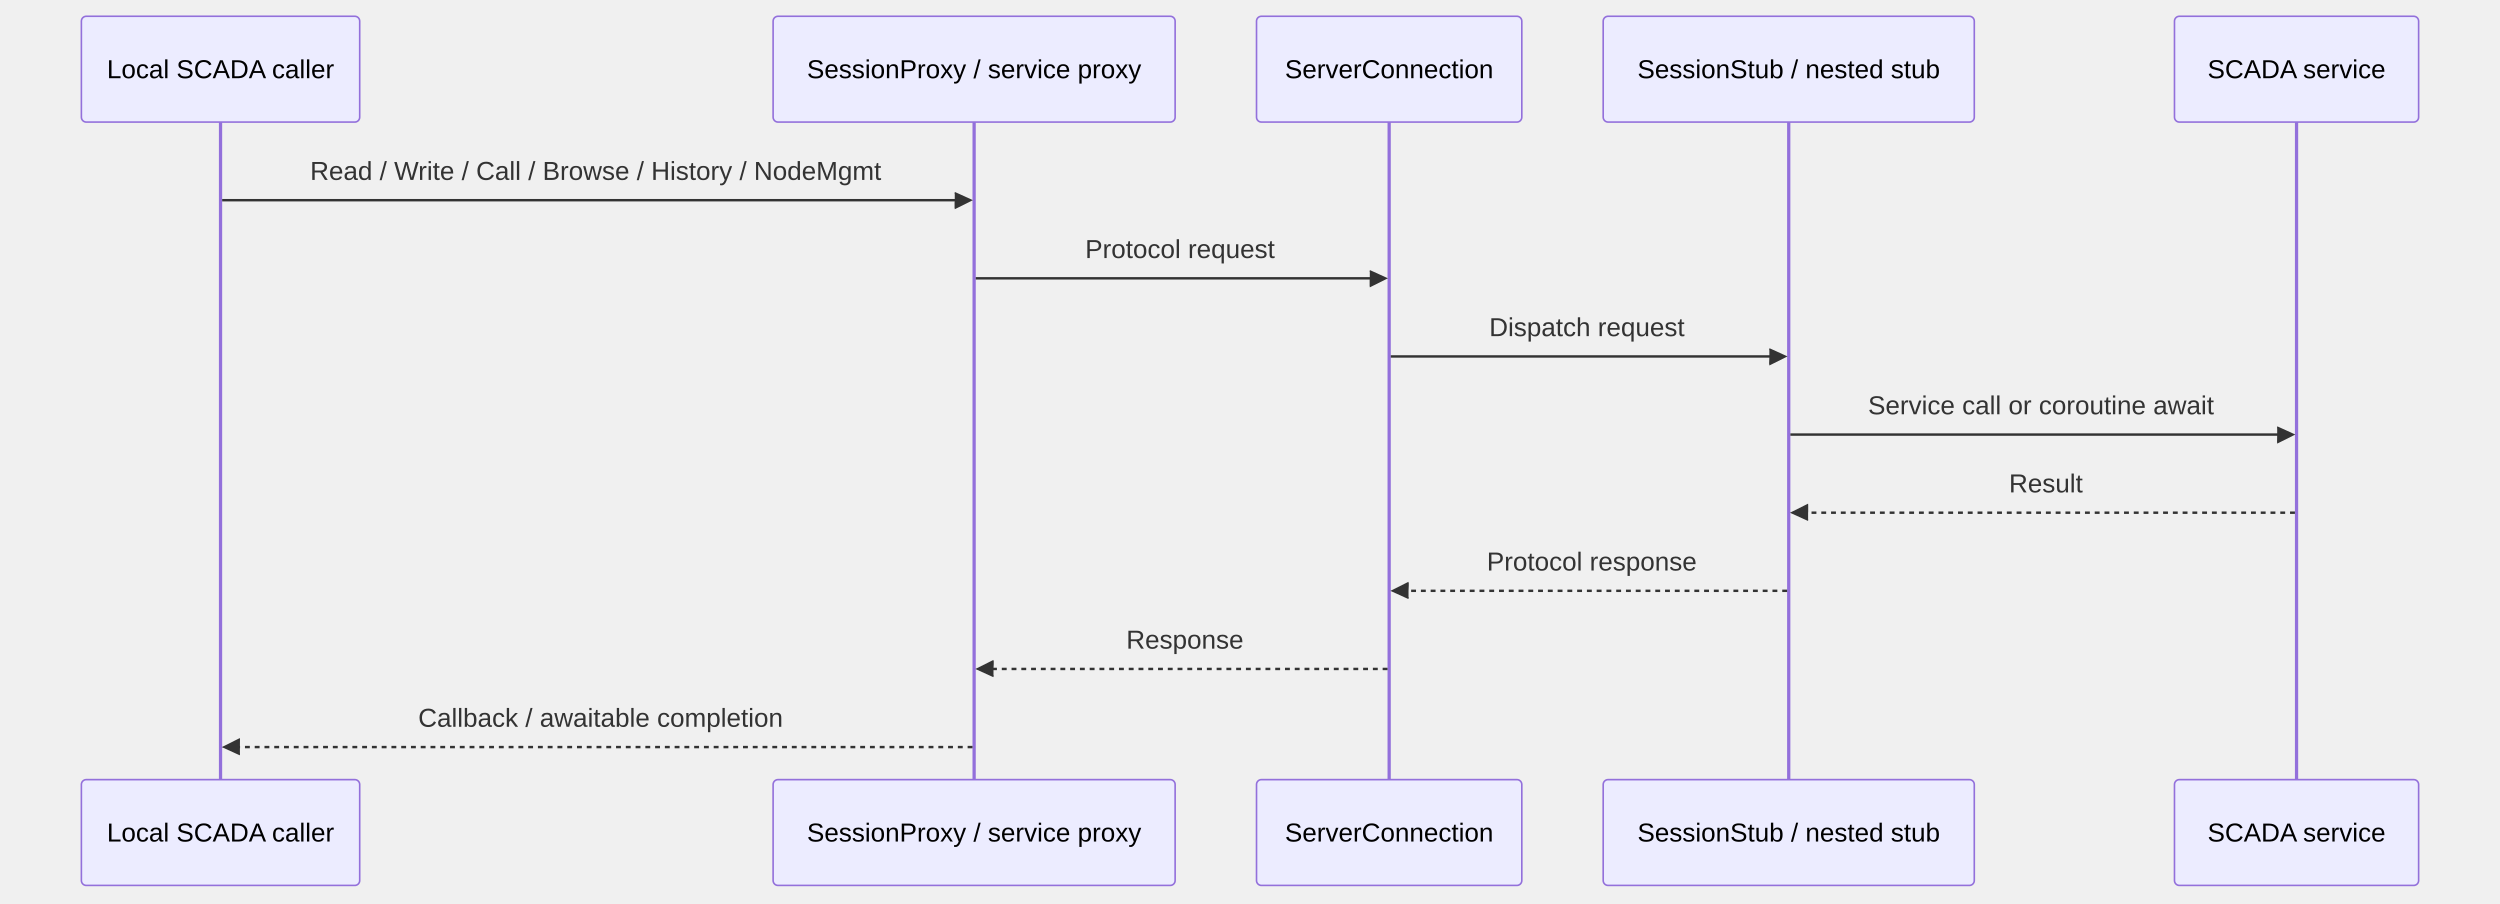
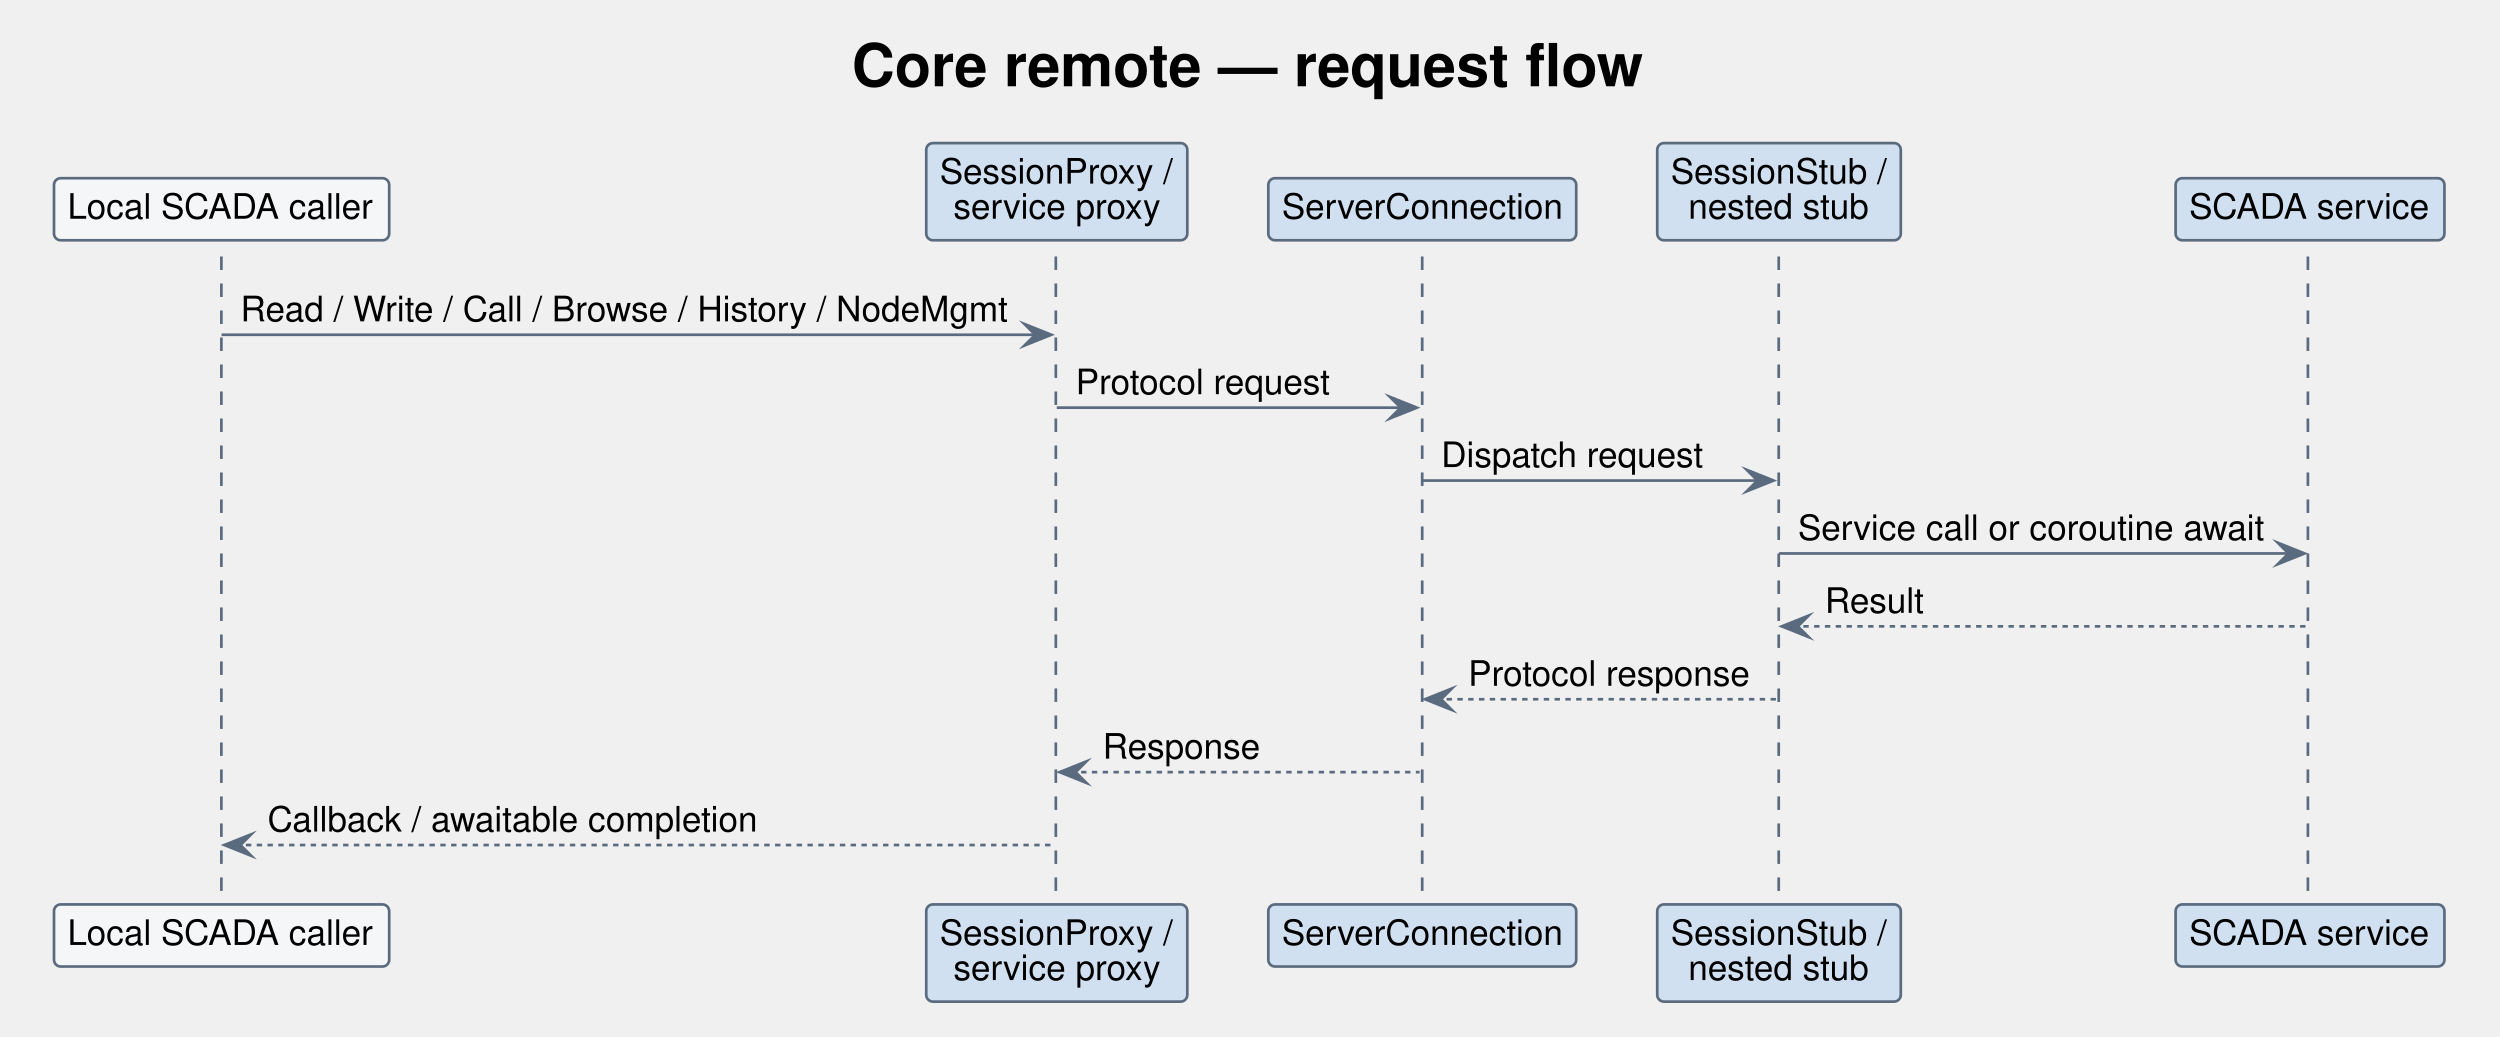
- <svg xmlns="http://www.w3.org/2000/svg" id="my-svg" width="100%" style="max-width: 1536px; background-color: white;" viewBox="-50 -10 1536 555" role="graphics-document document" aria-roledescription="sequence">
+ <svg xmlns="http://www.w3.org/2000/svg" contentStyleType="text/css" data-diagram-type="SEQUENCE" height="384px" preserveAspectRatio="none" style="width:926px;height:384px;background:#FFFFFF;" version="1.1" viewBox="0 0 926 384" width="926px" zoomAndPan="magnify">
+   <defs />
  <g>
-     <rect x="1286" y="469" fill="#eaeaea" stroke="#666" width="150" height="65" name="Service" rx="3" ry="3" class="actor actor-bottom" />
-     <text x="1361" y="501.5" dominant-baseline="central" alignment-baseline="central" class="actor actor-box" style="text-anchor: middle; font-size: 16px; font-weight: 400;">
-       <tspan x="1361" dy="0">SCADA service</tspan>
-     </text>
-   </g>
-   <g>
-     <rect x="935" y="469" fill="#eaeaea" stroke="#666" width="228" height="65" name="Stub" rx="3" ry="3" class="actor actor-bottom" />
-     <text x="1049" y="501.5" dominant-baseline="central" alignment-baseline="central" class="actor actor-box" style="text-anchor: middle; font-size: 16px; font-weight: 400;">
-       <tspan x="1049" dy="0">SessionStub / nested stub</tspan>
-     </text>
-   </g>
-   <g>
-     <rect x="722" y="469" fill="#eaeaea" stroke="#666" width="163" height="65" name="Conn" rx="3" ry="3" class="actor actor-bottom" />
-     <text x="803.5" y="501.5" dominant-baseline="central" alignment-baseline="central" class="actor actor-box" style="text-anchor: middle; font-size: 16px; font-weight: 400;">
-       <tspan x="803.5" dy="0">ServerConnection</tspan>
-     </text>
-   </g>
-   <g>
-     <rect x="425" y="469" fill="#eaeaea" stroke="#666" width="247" height="65" name="Proxy" rx="3" ry="3" class="actor actor-bottom" />
-     <text x="548.5" y="501.5" dominant-baseline="central" alignment-baseline="central" class="actor actor-box" style="text-anchor: middle; font-size: 16px; font-weight: 400;">
-       <tspan x="548.5" dy="0">SessionProxy / service proxy</tspan>
-     </text>
-   </g>
-   <g>
-     <rect x="0" y="469" fill="#eaeaea" stroke="#666" width="171" height="65" name="Client" rx="3" ry="3" class="actor actor-bottom" />
-     <text x="85.5" y="501.5" dominant-baseline="central" alignment-baseline="central" class="actor actor-box" style="text-anchor: middle; font-size: 16px; font-weight: 400;">
-       <tspan x="85.5" dy="0">Local SCADA caller</tspan>
-     </text>
-   </g>
-   <g>
-     <line id="actor4" x1="1361" y1="65" x2="1361" y2="469" class="actor-line 200" stroke-width="0.5px" stroke="#999" name="Service" data-et="life-line" data-id="Service" />
-     <g id="root-4" data-et="participant" data-type="participant" data-id="Service">
-       <rect x="1286" y="0" fill="#eaeaea" stroke="#666" width="150" height="65" name="Service" rx="3" ry="3" class="actor actor-top" />
-       <text x="1361" y="32.5" dominant-baseline="central" alignment-baseline="central" class="actor actor-box" style="text-anchor: middle; font-size: 16px; font-weight: 400;">
-         <tspan x="1361" dy="0">SCADA service</tspan>
-       </text>
+     <g class="title" data-source-line="3">
+       <text fill="#000000" font-family="Helvetica" font-size="22" font-weight="700" lengthAdjust="spacing" textLength="293.391" x="315.517" y="31.94">Core remote — request flow</text>
+     </g>
+     <g class="participant-lifeline" data-entity-uid="part1" data-qualified-name="Client" data-source-line="5" id="part1-lifeline">
+       <g>
+         <rect fill="#000000" fill-opacity="0" height="236" width="8" x="78.078" y="95" />
+         <line style="stroke:#5B6B7F;stroke-width:1;stroke-dasharray:5,5;" x1="82" x2="82" y1="95" y2="331" />
+       </g>
+     </g>
+     <g class="participant-lifeline" data-entity-uid="part2" data-qualified-name="Proxy" data-source-line="6" id="part2-lifeline">
+       <g>
+         <rect fill="#000000" fill-opacity="0" height="236" width="8" x="387.431" y="95" />
+         <line style="stroke:#5B6B7F;stroke-width:1;stroke-dasharray:5,5;" x1="391.079" x2="391.079" y1="95" y2="331" />
+       </g>
+     </g>
+     <g class="participant-lifeline" data-entity-uid="part3" data-qualified-name="Conn" data-source-line="7" id="part3-lifeline">
+       <g>
+         <rect fill="#000000" fill-opacity="0" height="236" width="8" x="522.811" y="95" />
+         <line style="stroke:#5B6B7F;stroke-width:1;stroke-dasharray:5,5;" x1="526.782" x2="526.782" y1="95" y2="331" />
+       </g>
+     </g>
+     <g class="participant-lifeline" data-entity-uid="part4" data-qualified-name="Stub" data-source-line="8" id="part4-lifeline">
+       <g>
+         <rect fill="#000000" fill-opacity="0" height="236" width="8" x="654.947" y="95" />
+         <line style="stroke:#5B6B7F;stroke-width:1;stroke-dasharray:5,5;" x1="658.839" x2="658.839" y1="95" y2="331" />
+       </g>
+     </g>
+     <g class="participant-lifeline" data-entity-uid="part5" data-qualified-name="Service" data-source-line="9" id="part5-lifeline">
+       <g>
+         <rect fill="#000000" fill-opacity="0" height="236" width="8" x="851.635" y="95" />
+         <line style="stroke:#5B6B7F;stroke-width:1;stroke-dasharray:5,5;" x1="854.846" x2="854.846" y1="95" y2="331" />
+       </g>
+     </g>
+     <g class="participant participant-head" data-entity-uid="part1" data-qualified-name="Client" data-source-line="5" id="part1-head">
+       <rect fill="#F4F6F8" height="23" rx="2.5" ry="2.5" style="stroke:#5B6B7F;stroke-width:1;" width="124.156" x="20" y="66" />
+       <text fill="#000000" font-family="Helvetica" font-size="13" lengthAdjust="spacing" textLength="114.156" x="25" y="81.01">Local SCADA caller</text>
+     </g>
+     <g class="participant participant-tail" data-entity-uid="part1" data-qualified-name="Client" data-source-line="5" id="part1-tail">
+       <rect fill="#F4F6F8" height="23" rx="2.5" ry="2.5" style="stroke:#5B6B7F;stroke-width:1;" width="124.156" x="20" y="335" />
+       <text fill="#000000" font-family="Helvetica" font-size="13" lengthAdjust="spacing" textLength="114.156" x="25" y="350.01">Local SCADA caller</text>
+     </g>
+     <g class="participant participant-head" data-entity-uid="part2" data-qualified-name="Proxy" data-source-line="6" id="part2-head">
+       <rect fill="#D0E0F0" height="36" rx="2.5" ry="2.5" style="stroke:#5B6B7F;stroke-width:1;" width="96.703" x="343.079" y="53" />
+       <text fill="#000000" font-family="Helvetica" font-size="13" lengthAdjust="spacing" textLength="86.703" x="348.079" y="68.01">SessionProxy /</text>
+       <text fill="#000000" font-family="Helvetica" font-size="13" lengthAdjust="spacing" textLength="76.578" x="353.142" y="81.01">service proxy</text>
+     </g>
+     <g class="participant participant-tail" data-entity-uid="part2" data-qualified-name="Proxy" data-source-line="6" id="part2-tail">
+       <rect fill="#D0E0F0" height="36" rx="2.5" ry="2.5" style="stroke:#5B6B7F;stroke-width:1;" width="96.703" x="343.079" y="335" />
+       <text fill="#000000" font-family="Helvetica" font-size="13" lengthAdjust="spacing" textLength="86.703" x="348.079" y="350.01">SessionProxy /</text>
+       <text fill="#000000" font-family="Helvetica" font-size="13" lengthAdjust="spacing" textLength="76.578" x="353.142" y="363.01">service proxy</text>
+     </g>
+     <g class="participant participant-head" data-entity-uid="part3" data-qualified-name="Conn" data-source-line="7" id="part3-head">
+       <rect fill="#D0E0F0" height="23" rx="2.5" ry="2.5" style="stroke:#5B6B7F;stroke-width:1;" width="114.057" x="469.782" y="66" />
+       <text fill="#000000" font-family="Helvetica" font-size="13" lengthAdjust="spacing" textLength="104.057" x="474.782" y="81.01">ServerConnection</text>
+     </g>
+     <g class="participant participant-tail" data-entity-uid="part3" data-qualified-name="Conn" data-source-line="7" id="part3-tail">
+       <rect fill="#D0E0F0" height="23" rx="2.5" ry="2.5" style="stroke:#5B6B7F;stroke-width:1;" width="114.057" x="469.782" y="335" />
+       <text fill="#000000" font-family="Helvetica" font-size="13" lengthAdjust="spacing" textLength="104.057" x="474.782" y="350.01">ServerConnection</text>
+     </g>
+     <g class="participant participant-head" data-entity-uid="part4" data-qualified-name="Stub" data-source-line="8" id="part4-head">
+       <rect fill="#D0E0F0" height="36" rx="2.5" ry="2.5" style="stroke:#5B6B7F;stroke-width:1;" width="90.215" x="613.839" y="53" />
+       <text fill="#000000" font-family="Helvetica" font-size="13" lengthAdjust="spacing" textLength="80.215" x="618.839" y="68.01">SessionStub /</text>
+       <text fill="#000000" font-family="Helvetica" font-size="13" lengthAdjust="spacing" textLength="67.215" x="625.339" y="81.01">nested stub</text>
+     </g>
+     <g class="participant participant-tail" data-entity-uid="part4" data-qualified-name="Stub" data-source-line="8" id="part4-tail">
+       <rect fill="#D0E0F0" height="36" rx="2.5" ry="2.5" style="stroke:#5B6B7F;stroke-width:1;" width="90.215" x="613.839" y="335" />
+       <text fill="#000000" font-family="Helvetica" font-size="13" lengthAdjust="spacing" textLength="80.215" x="618.839" y="350.01">SessionStub /</text>
+       <text fill="#000000" font-family="Helvetica" font-size="13" lengthAdjust="spacing" textLength="67.215" x="625.339" y="363.01">nested stub</text>
+     </g>
+     <g class="participant participant-head" data-entity-uid="part5" data-qualified-name="Service" data-source-line="9" id="part5-head">
+       <rect fill="#D0E0F0" height="23" rx="2.5" ry="2.5" style="stroke:#5B6B7F;stroke-width:1;" width="99.578" x="805.846" y="66" />
+       <text fill="#000000" font-family="Helvetica" font-size="13" lengthAdjust="spacing" textLength="89.578" x="810.846" y="81.01">SCADA service</text>
+     </g>
+     <g class="participant participant-tail" data-entity-uid="part5" data-qualified-name="Service" data-source-line="9" id="part5-tail">
+       <rect fill="#D0E0F0" height="23" rx="2.5" ry="2.5" style="stroke:#5B6B7F;stroke-width:1;" width="99.578" x="805.846" y="335" />
+       <text fill="#000000" font-family="Helvetica" font-size="13" lengthAdjust="spacing" textLength="89.578" x="810.846" y="350.01">SCADA service</text>
+     </g>
+     <g class="message" data-entity-1="part1" data-entity-2="part2" data-source-line="11" id="msg1">
+       <polygon fill="#5B6B7F" points="379.431,120,389.431,124,379.431,128,383.431,124" style="stroke:#5B6B7F;stroke-width:1;stroke-linejoin:miter;stroke-miterlimit:10;" />
+       <line style="stroke:#5B6B7F;stroke-width:1;" x1="82.078" x2="385.431" y1="124" y2="124" />
+       <text fill="#000000" font-family="Helvetica" font-size="13" lengthAdjust="spacing" textLength="285.353" x="89.078" y="119.01">Read / Write / Call / Browse / History / NodeMgmt</text>
+     </g>
+     <g class="message" data-entity-1="part2" data-entity-2="part3" data-source-line="12" id="msg2">
+       <polygon fill="#5B6B7F" points="514.811,147,524.811,151,514.811,155,518.811,151" style="stroke:#5B6B7F;stroke-width:1;stroke-linejoin:miter;stroke-miterlimit:10;" />
+       <line style="stroke:#5B6B7F;stroke-width:1;" x1="391.431" x2="520.811" y1="151" y2="151" />
+       <text fill="#000000" font-family="Helvetica" font-size="13" lengthAdjust="spacing" textLength="94.663" x="398.431" y="146.01">Protocol request</text>
+     </g>
+     <g class="message" data-entity-1="part3" data-entity-2="part4" data-source-line="13" id="msg3">
+       <polygon fill="#5B6B7F" points="646.947,174,656.947,178,646.947,182,650.947,178" style="stroke:#5B6B7F;stroke-width:1;stroke-linejoin:miter;stroke-miterlimit:10;" />
+       <line style="stroke:#5B6B7F;stroke-width:1;" x1="526.811" x2="652.947" y1="178" y2="178" />
+       <text fill="#000000" font-family="Helvetica" font-size="13" lengthAdjust="spacing" textLength="97.551" x="533.811" y="173.01">Dispatch request</text>
+     </g>
+     <g class="message" data-entity-1="part4" data-entity-2="part5" data-source-line="14" id="msg4">
+       <polygon fill="#5B6B7F" points="843.635,201,853.635,205,843.635,209,847.635,205" style="stroke:#5B6B7F;stroke-width:1;stroke-linejoin:miter;stroke-miterlimit:10;" />
+       <line style="stroke:#5B6B7F;stroke-width:1;" x1="658.947" x2="849.635" y1="205" y2="205" />
+       <text fill="#000000" font-family="Helvetica" font-size="13" lengthAdjust="spacing" textLength="172.688" x="665.947" y="200.01">Service call or coroutine await</text>
+     </g>
+     <g class="message" data-entity-1="part5" data-entity-2="part4" data-source-line="15" id="msg5">
+       <polygon fill="#5B6B7F" points="669.947,228,659.947,232,669.947,236,665.947,232" style="stroke:#5B6B7F;stroke-width:1;stroke-linejoin:miter;stroke-miterlimit:10;" />
+       <line style="stroke:#5B6B7F;stroke-width:1;stroke-dasharray:2,2;" x1="663.947" x2="854.635" y1="232" y2="232" />
+       <text fill="#000000" font-family="Helvetica" font-size="13" lengthAdjust="spacing" textLength="36.848" x="675.947" y="227.01">Result</text>
+     </g>
+     <g class="message" data-entity-1="part4" data-entity-2="part3" data-source-line="16" id="msg6">
+       <polygon fill="#5B6B7F" points="537.811,255,527.811,259,537.811,263,533.811,259" style="stroke:#5B6B7F;stroke-width:1;stroke-linejoin:miter;stroke-miterlimit:10;" />
+       <line style="stroke:#5B6B7F;stroke-width:1;stroke-dasharray:2,2;" x1="531.811" x2="657.947" y1="259" y2="259" />
+       <text fill="#000000" font-family="Helvetica" font-size="13" lengthAdjust="spacing" textLength="104.781" x="543.811" y="254.01">Protocol response</text>
+     </g>
+     <g class="message" data-entity-1="part3" data-entity-2="part2" data-source-line="17" id="msg7">
+       <polygon fill="#5B6B7F" points="402.431,282,392.431,286,402.431,290,398.431,286" style="stroke:#5B6B7F;stroke-width:1;stroke-linejoin:miter;stroke-miterlimit:10;" />
+       <line style="stroke:#5B6B7F;stroke-width:1;stroke-dasharray:2,2;" x1="396.431" x2="525.811" y1="286" y2="286" />
+       <text fill="#000000" font-family="Helvetica" font-size="13" lengthAdjust="spacing" textLength="58.538" x="408.431" y="281.01">Response</text>
+     </g>
+     <g class="message" data-entity-1="part2" data-entity-2="part1" data-source-line="18" id="msg8">
+       <polygon fill="#5B6B7F" points="93.078,309,83.078,313,93.078,317,89.078,313" style="stroke:#5B6B7F;stroke-width:1;stroke-linejoin:miter;stroke-miterlimit:10;" />
+       <line style="stroke:#5B6B7F;stroke-width:1;stroke-dasharray:2,2;" x1="87.078" x2="390.431" y1="313" y2="313" />
+       <text fill="#000000" font-family="Helvetica" font-size="13" lengthAdjust="spacing" textLength="182.095" x="99.078" y="308.01">Callback / awaitable completion</text>
    </g>
  </g>
-   <g>
-     <line id="actor3" x1="1049" y1="65" x2="1049" y2="469" class="actor-line 200" stroke-width="0.5px" stroke="#999" name="Stub" data-et="life-line" data-id="Stub" />
-     <g id="root-3" data-et="participant" data-type="participant" data-id="Stub">
-       <rect x="935" y="0" fill="#eaeaea" stroke="#666" width="228" height="65" name="Stub" rx="3" ry="3" class="actor actor-top" />
-       <text x="1049" y="32.5" dominant-baseline="central" alignment-baseline="central" class="actor actor-box" style="text-anchor: middle; font-size: 16px; font-weight: 400;">
-         <tspan x="1049" dy="0">SessionStub / nested stub</tspan>
-       </text>
-     </g>
-   </g>
-   <g>
-     <line id="actor2" x1="803.5" y1="65" x2="803.5" y2="469" class="actor-line 200" stroke-width="0.5px" stroke="#999" name="Conn" data-et="life-line" data-id="Conn" />
-     <g id="root-2" data-et="participant" data-type="participant" data-id="Conn">
-       <rect x="722" y="0" fill="#eaeaea" stroke="#666" width="163" height="65" name="Conn" rx="3" ry="3" class="actor actor-top" />
-       <text x="803.5" y="32.5" dominant-baseline="central" alignment-baseline="central" class="actor actor-box" style="text-anchor: middle; font-size: 16px; font-weight: 400;">
-         <tspan x="803.5" dy="0">ServerConnection</tspan>
-       </text>
-     </g>
-   </g>
-   <g>
-     <line id="actor1" x1="548.5" y1="65" x2="548.5" y2="469" class="actor-line 200" stroke-width="0.5px" stroke="#999" name="Proxy" data-et="life-line" data-id="Proxy" />
-     <g id="root-1" data-et="participant" data-type="participant" data-id="Proxy">
-       <rect x="425" y="0" fill="#eaeaea" stroke="#666" width="247" height="65" name="Proxy" rx="3" ry="3" class="actor actor-top" />
-       <text x="548.5" y="32.5" dominant-baseline="central" alignment-baseline="central" class="actor actor-box" style="text-anchor: middle; font-size: 16px; font-weight: 400;">
-         <tspan x="548.5" dy="0">SessionProxy / service proxy</tspan>
-       </text>
-     </g>
-   </g>
-   <g>
-     <line id="actor0" x1="85.5" y1="65" x2="85.5" y2="469" class="actor-line 200" stroke-width="0.5px" stroke="#999" name="Client" data-et="life-line" data-id="Client" />
-     <g id="root-0" data-et="participant" data-type="participant" data-id="Client">
-       <rect x="0" y="0" fill="#eaeaea" stroke="#666" width="171" height="65" name="Client" rx="3" ry="3" class="actor actor-top" />
-       <text x="85.5" y="32.5" dominant-baseline="central" alignment-baseline="central" class="actor actor-box" style="text-anchor: middle; font-size: 16px; font-weight: 400;">
-         <tspan x="85.5" dy="0">Local SCADA caller</tspan>
-       </text>
-     </g>
-   </g>
-   <style>#my-svg{font-family:"trebuchet ms",verdana,arial,sans-serif;font-size:16px;fill:#333;}@keyframes edge-animation-frame{from{stroke-dashoffset:0;}}@keyframes dash{to{stroke-dashoffset:0;}}#my-svg .edge-animation-slow{stroke-dasharray:9,5!important;stroke-dashoffset:900;animation:dash 50s linear infinite;stroke-linecap:round;}#my-svg .edge-animation-fast{stroke-dasharray:9,5!important;stroke-dashoffset:900;animation:dash 20s linear infinite;stroke-linecap:round;}#my-svg .error-icon{fill:#552222;}#my-svg .error-text{fill:#552222;stroke:#552222;}#my-svg .edge-thickness-normal{stroke-width:1px;}#my-svg .edge-thickness-thick{stroke-width:3.5px;}#my-svg .edge-pattern-solid{stroke-dasharray:0;}#my-svg .edge-thickness-invisible{stroke-width:0;fill:none;}#my-svg .edge-pattern-dashed{stroke-dasharray:3;}#my-svg .edge-pattern-dotted{stroke-dasharray:2;}#my-svg .marker{fill:#333333;stroke:#333333;}#my-svg .marker.cross{stroke:#333333;}#my-svg svg{font-family:"trebuchet ms",verdana,arial,sans-serif;font-size:16px;}#my-svg p{margin:0;}#my-svg .actor{stroke:#9370DB;fill:#ECECFF;stroke-width:1;}#my-svg rect.actor.outer-path[data-look="neo"]{filter:drop-shadow(1px 2px 2px rgba(185, 185, 185, 1));}#my-svg rect.note[data-look="neo"]{stroke:#aaaa33;fill:#fff5ad;filter:drop-shadow(1px 2px 2px rgba(185, 185, 185, 1));}#my-svg text.actor&gt;tspan{fill:black;stroke:none;}#my-svg .actor-line{stroke:#9370DB;}#my-svg .innerArc{stroke-width:1.5;stroke-dasharray:none;}#my-svg .messageLine0{stroke-width:1.5;stroke-dasharray:none;stroke:#333;}#my-svg .messageLine1{stroke-width:1.5;stroke-dasharray:2,2;stroke:#333;}#my-svg [id$="-arrowhead"] path{fill:#333;stroke:#333;}#my-svg .sequenceNumber{fill:white;}#my-svg [id$="-sequencenumber"]{fill:#333;}#my-svg [id$="-crosshead"] path{fill:#333;stroke:#333;}#my-svg .messageText{fill:#333;stroke:none;}#my-svg .labelBox{stroke:#9370DB;fill:#ECECFF;filter:none;}#my-svg .labelText,#my-svg .labelText&gt;tspan{fill:black;stroke:none;}#my-svg .loopText,#my-svg .loopText&gt;tspan{fill:black;stroke:none;}#my-svg .loopLine{stroke-width:2px;stroke-dasharray:2,2;stroke:#9370DB;fill:#9370DB;}#my-svg .note{stroke:#aaaa33;fill:#fff5ad;}#my-svg .noteText,#my-svg .noteText&gt;tspan{fill:black;stroke:none;font-weight:normal;}#my-svg .activation0{fill:#f4f4f4;stroke:#666;}#my-svg .activation1{fill:#f4f4f4;stroke:#666;}#my-svg .activation2{fill:#f4f4f4;stroke:#666;}#my-svg .actorPopupMenu{position:absolute;}#my-svg .actorPopupMenuPanel{position:absolute;fill:#ECECFF;box-shadow:0px 8px 16px 0px rgba(0,0,0,0.2);filter:drop-shadow(3px 5px 2px rgb(0 0 0 / 0.4));}#my-svg .actor-man circle,#my-svg line{fill:#ECECFF;stroke-width:2px;}#my-svg g rect.rect{filter:drop-shadow(1px 2px 2px rgba(185, 185, 185, 1));stroke:#9370DB;}#my-svg .node .neo-node{stroke:#9370DB;}#my-svg [data-look="neo"].node rect,#my-svg [data-look="neo"].cluster rect,#my-svg [data-look="neo"].node polygon{stroke:#9370DB;filter:drop-shadow(1px 2px 2px rgba(185, 185, 185, 1));}#my-svg [data-look="neo"].node path{stroke:#9370DB;stroke-width:1px;}#my-svg [data-look="neo"].node .outer-path{filter:drop-shadow(1px 2px 2px rgba(185, 185, 185, 1));}#my-svg [data-look="neo"].node .neo-line path{stroke:#9370DB;filter:none;}#my-svg [data-look="neo"].node circle{stroke:#9370DB;filter:drop-shadow(1px 2px 2px rgba(185, 185, 185, 1));}#my-svg [data-look="neo"].node circle .state-start{fill:#000000;}#my-svg [data-look="neo"].icon-shape .icon{fill:#9370DB;filter:drop-shadow(1px 2px 2px rgba(185, 185, 185, 1));}#my-svg [data-look="neo"].icon-shape .icon-neo path{stroke:#9370DB;filter:drop-shadow(1px 2px 2px rgba(185, 185, 185, 1));}#my-svg :root{--mermaid-font-family:"trebuchet ms",verdana,arial,sans-serif;}</style>
-   <g />
-   <defs>
-     <symbol id="my-svg-computer" width="24" height="24">
-       <path transform="scale(.5)" d="M2 2v13h20v-13h-20zm18 11h-16v-9h16v9zm-10.228 6l.466-1h3.524l.467 1h-4.457zm14.228 3h-24l2-6h2.104l-1.33 4h18.45l-1.297-4h2.073l2 6zm-5-10h-14v-7h14v7z" />
-     </symbol>
-   </defs>
-   <defs>
-     <symbol id="my-svg-database" fill-rule="evenodd" clip-rule="evenodd">
-       <path transform="scale(.5)" d="M12.258.001l.256.004.255.005.253.008.251.01.249.012.247.015.246.016.242.019.241.02.239.023.236.024.233.027.231.028.229.031.225.032.223.034.22.036.217.038.214.04.211.041.208.043.205.045.201.046.198.048.194.05.191.051.187.053.183.054.18.056.175.057.172.059.168.06.163.061.16.063.155.064.15.066.074.033.073.033.071.034.07.034.069.035.068.035.067.035.066.035.064.036.064.036.062.036.06.036.06.037.058.037.058.037.055.038.055.038.053.038.052.038.051.039.05.039.048.039.047.039.045.04.044.04.043.04.041.04.04.041.039.041.037.041.036.041.034.041.033.042.032.042.03.042.029.042.027.042.026.043.024.043.023.043.021.043.02.043.018.044.017.043.015.044.013.044.012.044.011.045.009.044.007.045.006.045.004.045.002.045.001.045v17l-.001.045-.002.045-.004.045-.006.045-.007.045-.009.044-.011.045-.012.044-.013.044-.015.044-.017.043-.018.044-.02.043-.021.043-.023.043-.024.043-.026.043-.027.042-.029.042-.03.042-.032.042-.033.042-.034.041-.036.041-.037.041-.039.041-.04.041-.041.04-.043.04-.044.04-.045.04-.047.039-.048.039-.05.039-.051.039-.052.038-.053.038-.055.038-.055.038-.058.037-.058.037-.06.037-.06.036-.062.036-.064.036-.064.036-.066.035-.067.035-.068.035-.069.035-.07.034-.071.034-.073.033-.074.033-.15.066-.155.064-.16.063-.163.061-.168.06-.172.059-.175.057-.18.056-.183.054-.187.053-.191.051-.194.05-.198.048-.201.046-.205.045-.208.043-.211.041-.214.04-.217.038-.22.036-.223.034-.225.032-.229.031-.231.028-.233.027-.236.024-.239.023-.241.02-.242.019-.246.016-.247.015-.249.012-.251.01-.253.008-.255.005-.256.004-.258.001-.258-.001-.256-.004-.255-.005-.253-.008-.251-.01-.249-.012-.247-.015-.245-.016-.243-.019-.241-.02-.238-.023-.236-.024-.234-.027-.231-.028-.228-.031-.226-.032-.223-.034-.22-.036-.217-.038-.214-.04-.211-.041-.208-.043-.204-.045-.201-.046-.198-.048-.195-.05-.19-.051-.187-.053-.184-.054-.179-.056-.176-.057-.172-.059-.167-.06-.164-.061-.159-.063-.155-.064-.151-.066-.074-.033-.072-.033-.072-.034-.07-.034-.069-.035-.068-.035-.067-.035-.066-.035-.064-.036-.063-.036-.062-.036-.061-.036-.06-.037-.058-.037-.057-.037-.056-.038-.055-.038-.053-.038-.052-.038-.051-.039-.049-.039-.049-.039-.046-.039-.046-.04-.044-.04-.043-.04-.041-.04-.04-.041-.039-.041-.037-.041-.036-.041-.034-.041-.033-.042-.032-.042-.03-.042-.029-.042-.027-.042-.026-.043-.024-.043-.023-.043-.021-.043-.02-.043-.018-.044-.017-.043-.015-.044-.013-.044-.012-.044-.011-.045-.009-.044-.007-.045-.006-.045-.004-.045-.002-.045-.001-.045v-17l.001-.045.002-.045.004-.045.006-.045.007-.045.009-.044.011-.045.012-.044.013-.044.015-.044.017-.043.018-.044.02-.043.021-.043.023-.043.024-.043.026-.043.027-.042.029-.042.03-.042.032-.042.033-.042.034-.041.036-.041.037-.041.039-.041.04-.041.041-.04.043-.04.044-.04.046-.04.046-.039.049-.039.049-.039.051-.039.052-.038.053-.038.055-.038.056-.038.057-.037.058-.037.06-.037.061-.036.062-.036.063-.036.064-.036.066-.035.067-.035.068-.035.069-.035.07-.034.072-.034.072-.033.074-.033.151-.066.155-.064.159-.063.164-.061.167-.06.172-.059.176-.057.179-.056.184-.054.187-.053.19-.051.195-.05.198-.048.201-.046.204-.045.208-.043.211-.041.214-.04.217-.038.22-.036.223-.034.226-.032.228-.031.231-.028.234-.027.236-.024.238-.023.241-.02.243-.019.245-.016.247-.015.249-.012.251-.01.253-.008.255-.005.256-.004.258-.001.258.001zm-9.258 20.499v.01l.001.021.003.021.004.022.005.021.006.022.007.022.009.023.01.022.011.023.012.023.013.023.015.023.016.024.017.023.018.024.019.024.021.024.022.025.023.024.024.025.052.049.056.05.061.051.066.051.07.051.075.051.079.052.084.052.088.052.092.052.097.052.102.051.105.052.11.052.114.051.119.051.123.051.127.05.131.05.135.05.139.048.144.049.147.047.152.047.155.047.16.045.163.045.167.043.171.043.176.041.178.041.183.039.187.039.19.037.194.035.197.035.202.033.204.031.209.03.212.029.216.027.219.025.222.024.226.021.23.02.233.018.236.016.24.015.243.012.246.01.249.008.253.005.256.004.259.001.26-.001.257-.004.254-.005.25-.008.247-.011.244-.012.241-.014.237-.016.233-.018.231-.021.226-.021.224-.024.22-.026.216-.027.212-.028.21-.031.205-.031.202-.034.198-.034.194-.036.191-.037.187-.039.183-.04.179-.04.175-.042.172-.043.168-.044.163-.045.16-.046.155-.046.152-.047.148-.048.143-.049.139-.049.136-.05.131-.05.126-.05.123-.051.118-.052.114-.051.11-.052.106-.052.101-.052.096-.052.092-.052.088-.053.083-.051.079-.052.074-.052.07-.051.065-.051.06-.051.056-.05.051-.05.023-.024.023-.025.021-.024.02-.024.019-.024.018-.024.017-.024.015-.023.014-.024.013-.023.012-.023.01-.023.01-.022.008-.022.006-.022.006-.022.004-.022.004-.021.001-.021.001-.021v-4.127l-.077.055-.08.053-.083.054-.085.053-.087.052-.09.052-.093.051-.095.05-.097.05-.1.049-.102.049-.105.048-.106.047-.109.047-.111.046-.114.045-.115.045-.118.044-.12.043-.122.042-.124.042-.126.041-.128.04-.13.04-.132.038-.134.038-.135.037-.138.037-.139.035-.142.035-.143.034-.144.033-.147.032-.148.031-.15.03-.151.03-.153.029-.154.027-.156.027-.158.026-.159.025-.161.024-.162.023-.163.022-.165.021-.166.02-.167.019-.169.018-.169.017-.171.016-.173.015-.173.014-.175.013-.175.012-.177.011-.178.01-.179.008-.179.008-.181.006-.182.005-.182.004-.184.003-.184.002h-.37l-.184-.002-.184-.003-.182-.004-.182-.005-.181-.006-.179-.008-.179-.008-.178-.01-.176-.011-.176-.012-.175-.013-.173-.014-.172-.015-.171-.016-.17-.017-.169-.018-.167-.019-.166-.02-.165-.021-.163-.022-.162-.023-.161-.024-.159-.025-.157-.026-.156-.027-.155-.027-.153-.029-.151-.03-.15-.03-.148-.031-.146-.032-.145-.033-.143-.034-.141-.035-.14-.035-.137-.037-.136-.037-.134-.038-.132-.038-.13-.04-.128-.04-.126-.041-.124-.042-.122-.042-.12-.044-.117-.043-.116-.045-.113-.045-.112-.046-.109-.047-.106-.047-.105-.048-.102-.049-.1-.049-.097-.05-.095-.05-.093-.052-.09-.051-.087-.052-.085-.053-.083-.054-.08-.054-.077-.054v4.127zm0-5.654v.011l.001.021.003.021.004.021.005.022.006.022.007.022.009.022.01.022.011.023.012.023.013.023.015.024.016.023.017.024.018.024.019.024.021.024.022.024.023.025.024.024.052.05.056.05.061.05.066.051.07.051.075.052.079.051.084.052.088.052.092.052.097.052.102.052.105.052.11.051.114.051.119.052.123.05.127.051.131.05.135.049.139.049.144.048.147.048.152.047.155.046.16.045.163.045.167.044.171.042.176.042.178.04.183.04.187.038.19.037.194.036.197.034.202.033.204.032.209.03.212.028.216.027.219.025.222.024.226.022.23.02.233.018.236.016.24.014.243.012.246.01.249.008.253.006.256.003.259.001.26-.001.257-.003.254-.006.25-.008.247-.01.244-.012.241-.015.237-.016.233-.018.231-.02.226-.022.224-.024.22-.025.216-.027.212-.029.21-.03.205-.032.202-.033.198-.035.194-.036.191-.037.187-.039.183-.039.179-.041.175-.042.172-.043.168-.044.163-.045.16-.045.155-.047.152-.047.148-.048.143-.048.139-.05.136-.049.131-.05.126-.051.123-.051.118-.051.114-.052.11-.052.106-.052.101-.052.096-.052.092-.052.088-.052.083-.052.079-.052.074-.051.07-.052.065-.051.06-.05.056-.051.051-.049.023-.025.023-.024.021-.025.02-.024.019-.024.018-.024.017-.024.015-.023.014-.023.013-.024.012-.022.01-.023.01-.023.008-.022.006-.022.006-.022.004-.021.004-.022.001-.021.001-.021v-4.139l-.077.054-.08.054-.083.054-.085.052-.087.053-.09.051-.093.051-.095.051-.097.05-.1.049-.102.049-.105.048-.106.047-.109.047-.111.046-.114.045-.115.044-.118.044-.12.044-.122.042-.124.042-.126.041-.128.04-.13.039-.132.039-.134.038-.135.037-.138.036-.139.036-.142.035-.143.033-.144.033-.147.033-.148.031-.15.03-.151.03-.153.028-.154.028-.156.027-.158.026-.159.025-.161.024-.162.023-.163.022-.165.021-.166.02-.167.019-.169.018-.169.017-.171.016-.173.015-.173.014-.175.013-.175.012-.177.011-.178.009-.179.009-.179.007-.181.007-.182.005-.182.004-.184.003-.184.002h-.37l-.184-.002-.184-.003-.182-.004-.182-.005-.181-.007-.179-.007-.179-.009-.178-.009-.176-.011-.176-.012-.175-.013-.173-.014-.172-.015-.171-.016-.17-.017-.169-.018-.167-.019-.166-.02-.165-.021-.163-.022-.162-.023-.161-.024-.159-.025-.157-.026-.156-.027-.155-.028-.153-.028-.151-.03-.15-.03-.148-.031-.146-.033-.145-.033-.143-.033-.141-.035-.14-.036-.137-.036-.136-.037-.134-.038-.132-.039-.13-.039-.128-.04-.126-.041-.124-.042-.122-.043-.12-.043-.117-.044-.116-.044-.113-.046-.112-.046-.109-.046-.106-.047-.105-.048-.102-.049-.1-.049-.097-.05-.095-.051-.093-.051-.09-.051-.087-.053-.085-.052-.083-.054-.08-.054-.077-.054v4.139zm0-5.666v.011l.001.02.003.022.004.021.005.022.006.021.007.022.009.023.01.022.011.023.012.023.013.023.015.023.016.024.017.024.018.023.019.024.021.025.022.024.023.024.024.025.052.05.056.05.061.05.066.051.07.051.075.052.079.051.084.052.088.052.092.052.097.052.102.052.105.051.11.052.114.051.119.051.123.051.127.05.131.05.135.05.139.049.144.048.147.048.152.047.155.046.16.045.163.045.167.043.171.043.176.042.178.04.183.04.187.038.19.037.194.036.197.034.202.033.204.032.209.03.212.028.216.027.219.025.222.024.226.021.23.02.233.018.236.017.24.014.243.012.246.01.249.008.253.006.256.003.259.001.26-.001.257-.003.254-.006.25-.008.247-.01.244-.013.241-.014.237-.016.233-.018.231-.02.226-.022.224-.024.22-.025.216-.027.212-.029.21-.03.205-.032.202-.033.198-.035.194-.036.191-.037.187-.039.183-.039.179-.041.175-.042.172-.043.168-.044.163-.045.16-.045.155-.047.152-.047.148-.048.143-.049.139-.049.136-.049.131-.051.126-.05.123-.051.118-.052.114-.051.11-.052.106-.052.101-.052.096-.052.092-.052.088-.052.083-.052.079-.052.074-.052.07-.051.065-.051.06-.051.056-.05.051-.049.023-.025.023-.025.021-.024.02-.024.019-.024.018-.024.017-.024.015-.023.014-.024.013-.023.012-.023.01-.022.01-.023.008-.022.006-.022.006-.022.004-.022.004-.021.001-.021.001-.021v-4.153l-.077.054-.08.054-.083.053-.085.053-.087.053-.09.051-.093.051-.095.051-.097.05-.1.049-.102.048-.105.048-.106.048-.109.046-.111.046-.114.046-.115.044-.118.044-.12.043-.122.043-.124.042-.126.041-.128.04-.13.039-.132.039-.134.038-.135.037-.138.036-.139.036-.142.034-.143.034-.144.033-.147.032-.148.032-.15.03-.151.03-.153.028-.154.028-.156.027-.158.026-.159.024-.161.024-.162.023-.163.023-.165.021-.166.02-.167.019-.169.018-.169.017-.171.016-.173.015-.173.014-.175.013-.175.012-.177.01-.178.01-.179.009-.179.007-.181.006-.182.006-.182.004-.184.003-.184.001-.185.001-.185-.001-.184-.001-.184-.003-.182-.004-.182-.006-.181-.006-.179-.007-.179-.009-.178-.01-.176-.01-.176-.012-.175-.013-.173-.014-.172-.015-.171-.016-.17-.017-.169-.018-.167-.019-.166-.02-.165-.021-.163-.023-.162-.023-.161-.024-.159-.024-.157-.026-.156-.027-.155-.028-.153-.028-.151-.03-.15-.03-.148-.032-.146-.032-.145-.033-.143-.034-.141-.034-.14-.036-.137-.036-.136-.037-.134-.038-.132-.039-.13-.039-.128-.041-.126-.041-.124-.041-.122-.043-.12-.043-.117-.044-.116-.044-.113-.046-.112-.046-.109-.046-.106-.048-.105-.048-.102-.048-.1-.05-.097-.049-.095-.051-.093-.051-.09-.052-.087-.052-.085-.053-.083-.053-.08-.054-.077-.054v4.153zm8.74-8.179l-.257.004-.254.005-.25.008-.247.011-.244.012-.241.014-.237.016-.233.018-.231.021-.226.022-.224.023-.22.026-.216.027-.212.028-.21.031-.205.032-.202.033-.198.034-.194.036-.191.038-.187.038-.183.04-.179.041-.175.042-.172.043-.168.043-.163.045-.16.046-.155.046-.152.048-.148.048-.143.048-.139.049-.136.05-.131.05-.126.051-.123.051-.118.051-.114.052-.11.052-.106.052-.101.052-.096.052-.092.052-.088.052-.083.052-.079.052-.074.051-.07.052-.065.051-.06.05-.056.05-.051.05-.023.025-.023.024-.021.024-.02.025-.019.024-.018.024-.017.023-.015.024-.014.023-.013.023-.012.023-.01.023-.01.022-.008.022-.006.023-.006.021-.004.022-.004.021-.001.021-.001.021.001.021.001.021.004.021.004.022.006.021.006.023.008.022.01.022.01.023.012.023.013.023.014.023.015.024.017.023.018.024.019.024.02.025.021.024.023.024.023.025.051.05.056.05.06.05.065.051.07.052.074.051.079.052.083.052.088.052.092.052.096.052.101.052.106.052.11.052.114.052.118.051.123.051.126.051.131.05.136.05.139.049.143.048.148.048.152.048.155.046.16.046.163.045.168.043.172.043.175.042.179.041.183.04.187.038.191.038.194.036.198.034.202.033.205.032.21.031.212.028.216.027.22.026.224.023.226.022.231.021.233.018.237.016.241.014.244.012.247.011.25.008.254.005.257.004.26.001.26-.001.257-.004.254-.005.25-.008.247-.011.244-.012.241-.014.237-.016.233-.018.231-.021.226-.022.224-.023.22-.026.216-.027.212-.028.21-.031.205-.032.202-.033.198-.034.194-.036.191-.038.187-.038.183-.04.179-.041.175-.042.172-.043.168-.043.163-.045.16-.046.155-.046.152-.048.148-.048.143-.048.139-.049.136-.05.131-.05.126-.051.123-.051.118-.051.114-.052.11-.052.106-.052.101-.052.096-.052.092-.052.088-.052.083-.052.079-.052.074-.051.07-.052.065-.051.06-.05.056-.05.051-.05.023-.025.023-.024.021-.024.02-.025.019-.024.018-.024.017-.023.015-.024.014-.023.013-.023.012-.023.01-.023.01-.022.008-.022.006-.023.006-.021.004-.022.004-.021.001-.021.001-.021-.001-.021-.001-.021-.004-.021-.004-.022-.006-.021-.006-.023-.008-.022-.01-.022-.01-.023-.012-.023-.013-.023-.014-.023-.015-.024-.017-.023-.018-.024-.019-.024-.02-.025-.021-.024-.023-.024-.023-.025-.051-.05-.056-.05-.06-.05-.065-.051-.07-.052-.074-.051-.079-.052-.083-.052-.088-.052-.092-.052-.096-.052-.101-.052-.106-.052-.11-.052-.114-.052-.118-.051-.123-.051-.126-.051-.131-.05-.136-.05-.139-.049-.143-.048-.148-.048-.152-.048-.155-.046-.16-.046-.163-.045-.168-.043-.172-.043-.175-.042-.179-.041-.183-.04-.187-.038-.191-.038-.194-.036-.198-.034-.202-.033-.205-.032-.21-.031-.212-.028-.216-.027-.22-.026-.224-.023-.226-.022-.231-.021-.233-.018-.237-.016-.241-.014-.244-.012-.247-.011-.25-.008-.254-.005-.257-.004-.26-.001-.26.001z" />
-     </symbol>
-   </defs>
-   <defs>
-     <symbol id="my-svg-clock" width="24" height="24">
-       <path transform="scale(.5)" d="M12 2c5.514 0 10 4.486 10 10s-4.486 10-10 10-10-4.486-10-10 4.486-10 10-10zm0-2c-6.627 0-12 5.373-12 12s5.373 12 12 12 12-5.373 12-12-5.373-12-12-12zm5.848 12.459c.202.038.202.333.001.372-1.907.361-6.045 1.111-6.547 1.111-.719 0-1.301-.582-1.301-1.301 0-.512.77-5.447 1.125-7.445.034-.192.312-.181.343.014l.985 6.238 5.394 1.011z" />
-     </symbol>
-   </defs>
-   <defs>
-     <marker id="my-svg-arrowhead" refX="7.9" refY="5" markerUnits="userSpaceOnUse" markerWidth="12" markerHeight="12" orient="auto-start-reverse">
-       <path d="M -1 0 L 10 5 L 0 10 z" />
-     </marker>
-   </defs>
-   <defs>
-     <marker id="my-svg-crosshead" markerWidth="15" markerHeight="8" orient="auto" refX="4" refY="4.5">
-       <path fill="none" stroke="#000000" stroke-width="1pt" d="M 1,2 L 6,7 M 6,2 L 1,7" style="stroke-dasharray: 0, 0;" />
-     </marker>
-   </defs>
-   <defs>
-     <marker id="my-svg-filled-head" refX="15.5" refY="7" markerWidth="20" markerHeight="28" orient="auto">
-       <path d="M 18,7 L9,13 L14,7 L9,1 Z" />
-     </marker>
-   </defs>
-   <defs>
-     <marker id="my-svg-sequencenumber" refX="15" refY="15" markerWidth="60" markerHeight="40" orient="auto">
-       <circle cx="15" cy="15" r="6" />
-     </marker>
-   </defs>
-   <defs>
-     <marker id="my-svg-solidTopArrowHead" refX="7.9" refY="7.25" markerUnits="userSpaceOnUse" markerWidth="12" markerHeight="12" orient="auto-start-reverse">
-       <path d="M 0 0 L 10 8 L 0 8 z" />
-     </marker>
-   </defs>
-   <defs>
-     <marker id="my-svg-solidBottomArrowHead" refX="7.9" refY="0.75" markerUnits="userSpaceOnUse" markerWidth="12" markerHeight="12" orient="auto-start-reverse">
-       <path d="M 0 0 L 10 0 L 0 8 z" />
-     </marker>
-   </defs>
-   <defs>
-     <marker id="my-svg-stickTopArrowHead" refX="7.5" refY="7" markerUnits="userSpaceOnUse" markerWidth="12" markerHeight="12" orient="auto-start-reverse">
-       <path d="M 0 0 L 7 7" stroke="black" stroke-width="1.5" fill="none" />
-     </marker>
-   </defs>
-   <defs>
-     <marker id="my-svg-stickBottomArrowHead" refX="7.5" refY="0" markerUnits="userSpaceOnUse" markerWidth="12" markerHeight="12" orient="auto-start-reverse">
-       <path d="M 0 7 L 7 0" stroke="black" stroke-width="1.5" fill="none" />
-     </marker>
-   </defs>
-   <text x="316" y="80" text-anchor="middle" dominant-baseline="middle" alignment-baseline="middle" class="messageText" dy="1em" style="font-size: 16px; font-weight: 400;">Read / Write / Call / Browse / History / NodeMgmt</text>
-   <line x1="86.5" y1="113" x2="544.5" y2="113" class="messageLine0" data-et="message" data-id="i0" data-from="Client" data-to="Proxy" stroke-width="2" stroke="none" marker-end="url(#my-svg-arrowhead)" style="fill: none;" />
-   <text x="675" y="128" text-anchor="middle" dominant-baseline="middle" alignment-baseline="middle" class="messageText" dy="1em" style="font-size: 16px; font-weight: 400;">Protocol request</text>
-   <line x1="549.5" y1="161" x2="799.5" y2="161" class="messageLine0" data-et="message" data-id="i1" data-from="Proxy" data-to="Conn" stroke-width="2" stroke="none" marker-end="url(#my-svg-arrowhead)" style="fill: none;" />
-   <text x="925" y="176" text-anchor="middle" dominant-baseline="middle" alignment-baseline="middle" class="messageText" dy="1em" style="font-size: 16px; font-weight: 400;">Dispatch request</text>
-   <line x1="804.5" y1="209" x2="1045" y2="209" class="messageLine0" data-et="message" data-id="i2" data-from="Conn" data-to="Stub" stroke-width="2" stroke="none" marker-end="url(#my-svg-arrowhead)" style="fill: none;" />
-   <text x="1204" y="224" text-anchor="middle" dominant-baseline="middle" alignment-baseline="middle" class="messageText" dy="1em" style="font-size: 16px; font-weight: 400;">Service call or coroutine await</text>
-   <line x1="1050" y1="257" x2="1357" y2="257" class="messageLine0" data-et="message" data-id="i3" data-from="Stub" data-to="Service" stroke-width="2" stroke="none" marker-end="url(#my-svg-arrowhead)" style="fill: none;" />
-   <text x="1207" y="272" text-anchor="middle" dominant-baseline="middle" alignment-baseline="middle" class="messageText" dy="1em" style="font-size: 16px; font-weight: 400;">Result</text>
-   <line x1="1360" y1="305" x2="1053" y2="305" class="messageLine1" data-et="message" data-id="i4" data-from="Service" data-to="Stub" stroke-width="2" stroke="none" marker-end="url(#my-svg-arrowhead)" style="stroke-dasharray: 3, 3; fill: none;" />
-   <text x="928" y="320" text-anchor="middle" dominant-baseline="middle" alignment-baseline="middle" class="messageText" dy="1em" style="font-size: 16px; font-weight: 400;">Protocol response</text>
-   <line x1="1048" y1="353" x2="807.5" y2="353" class="messageLine1" data-et="message" data-id="i5" data-from="Stub" data-to="Conn" stroke-width="2" stroke="none" marker-end="url(#my-svg-arrowhead)" style="stroke-dasharray: 3, 3; fill: none;" />
-   <text x="678" y="368" text-anchor="middle" dominant-baseline="middle" alignment-baseline="middle" class="messageText" dy="1em" style="font-size: 16px; font-weight: 400;">Response</text>
-   <line x1="802.5" y1="401" x2="552.5" y2="401" class="messageLine1" data-et="message" data-id="i6" data-from="Conn" data-to="Proxy" stroke-width="2" stroke="none" marker-end="url(#my-svg-arrowhead)" style="stroke-dasharray: 3, 3; fill: none;" />
-   <text x="319" y="416" text-anchor="middle" dominant-baseline="middle" alignment-baseline="middle" class="messageText" dy="1em" style="font-size: 16px; font-weight: 400;">Callback / awaitable completion</text>
-   <line x1="547.5" y1="449" x2="89.5" y2="449" class="messageLine1" data-et="message" data-id="i7" data-from="Proxy" data-to="Client" stroke-width="2" stroke="none" marker-end="url(#my-svg-arrowhead)" style="stroke-dasharray: 3, 3; fill: none;" />
</svg>
